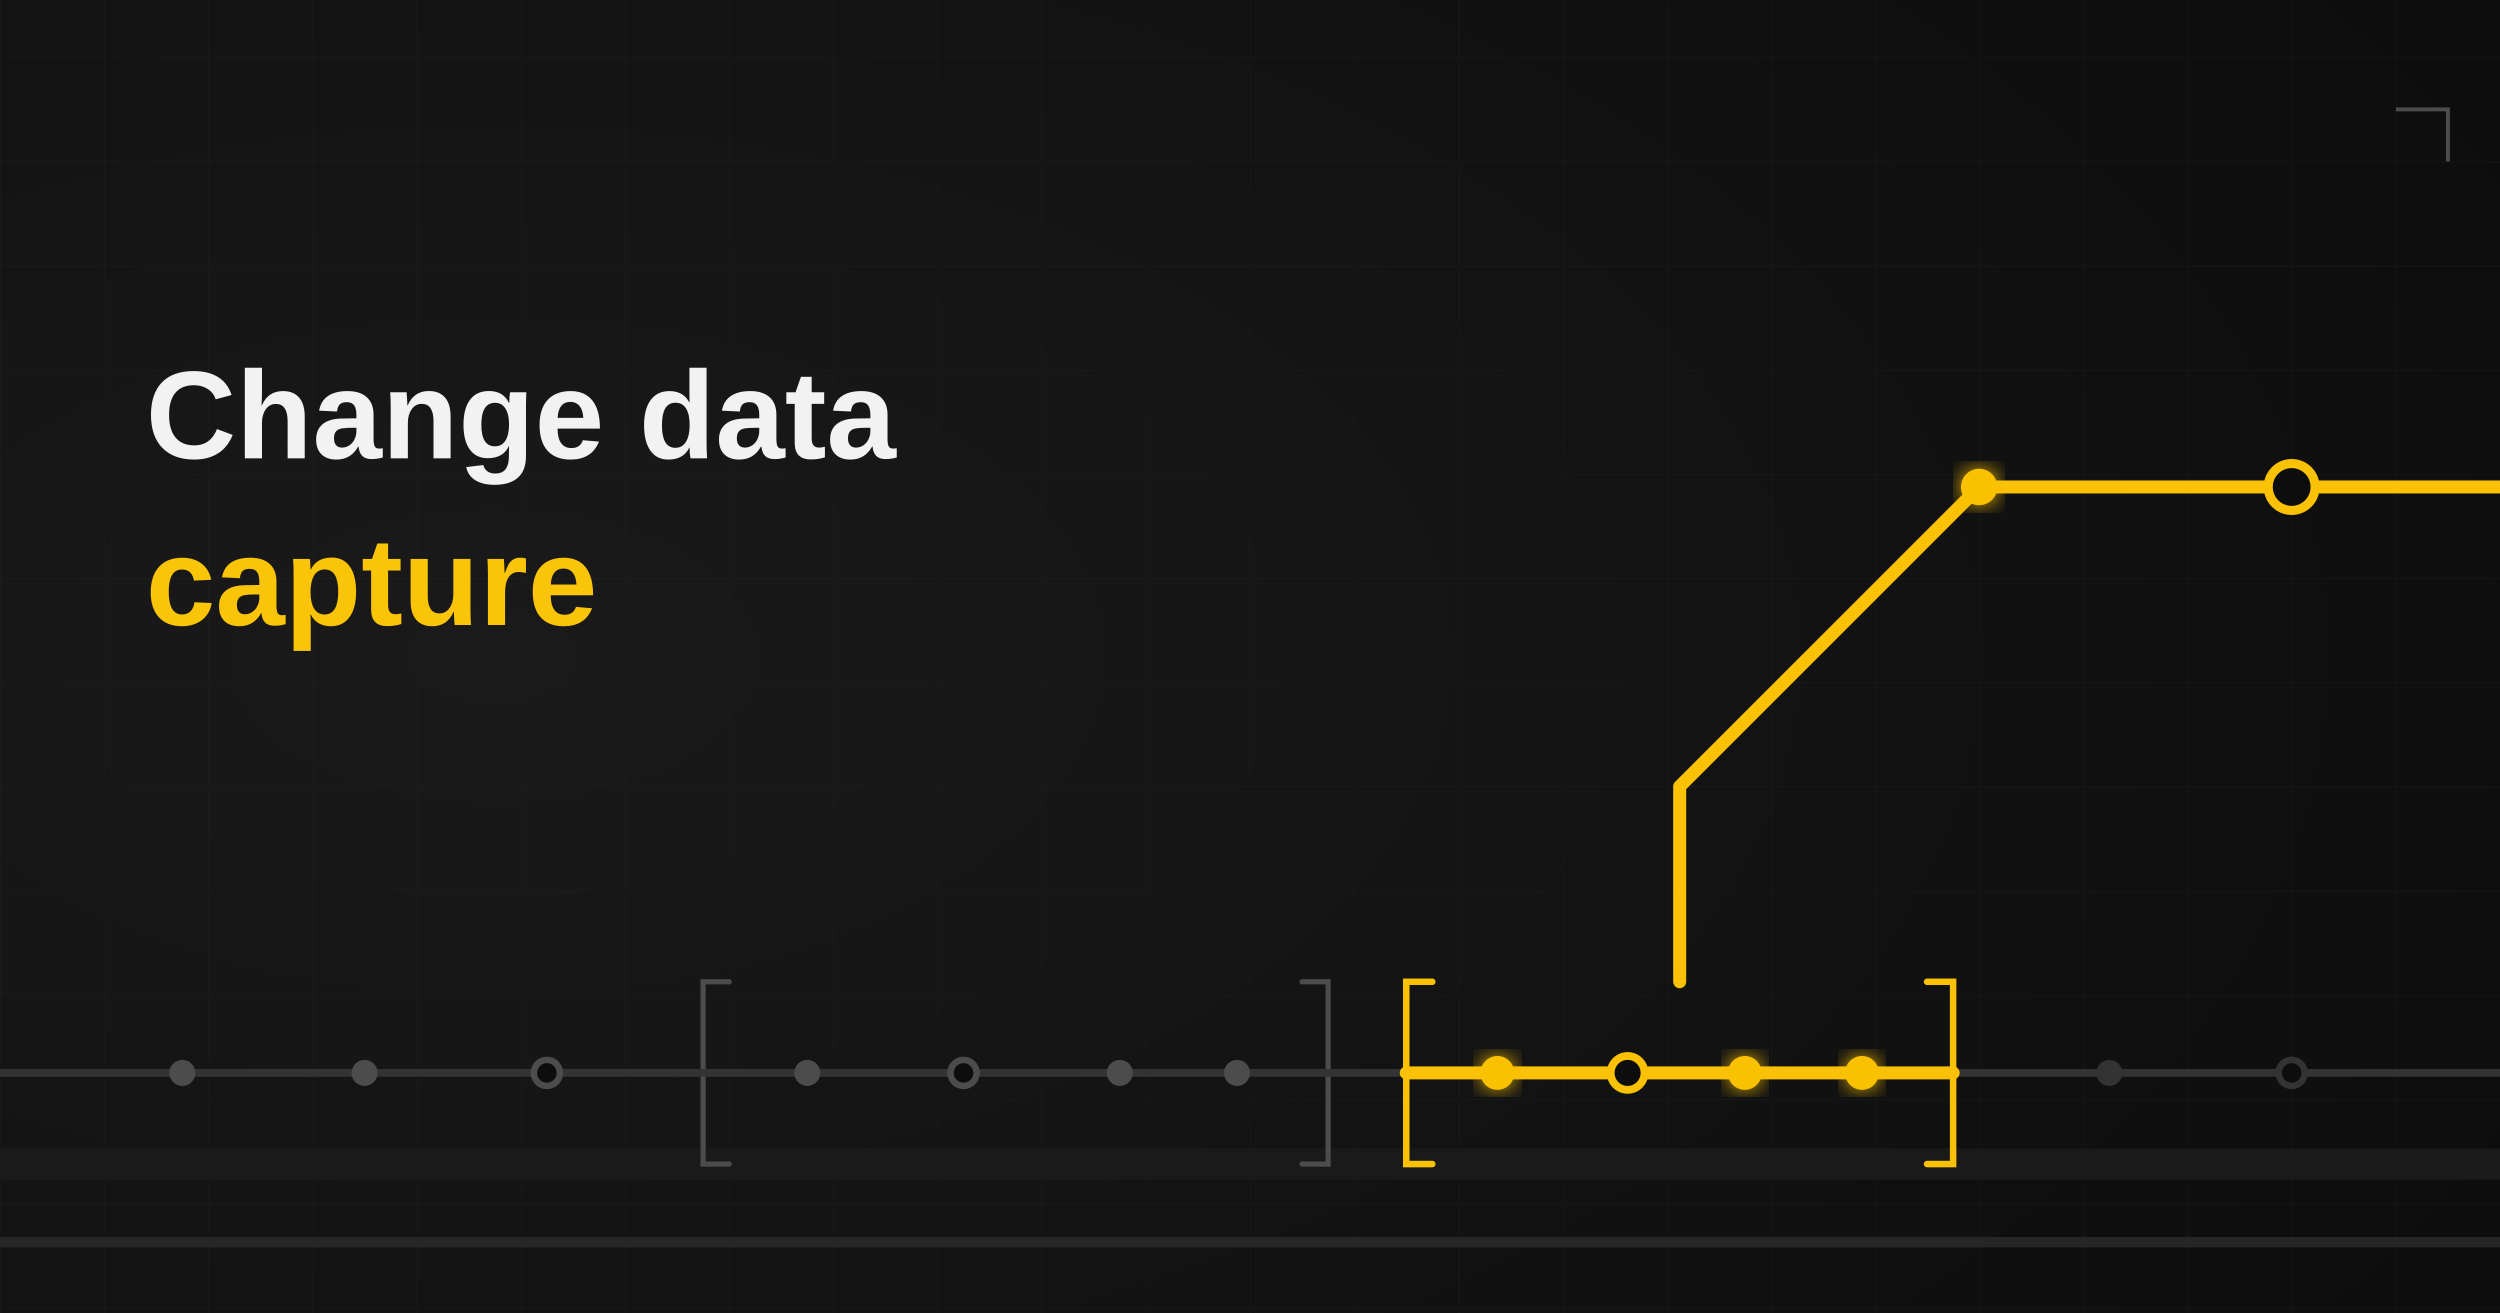
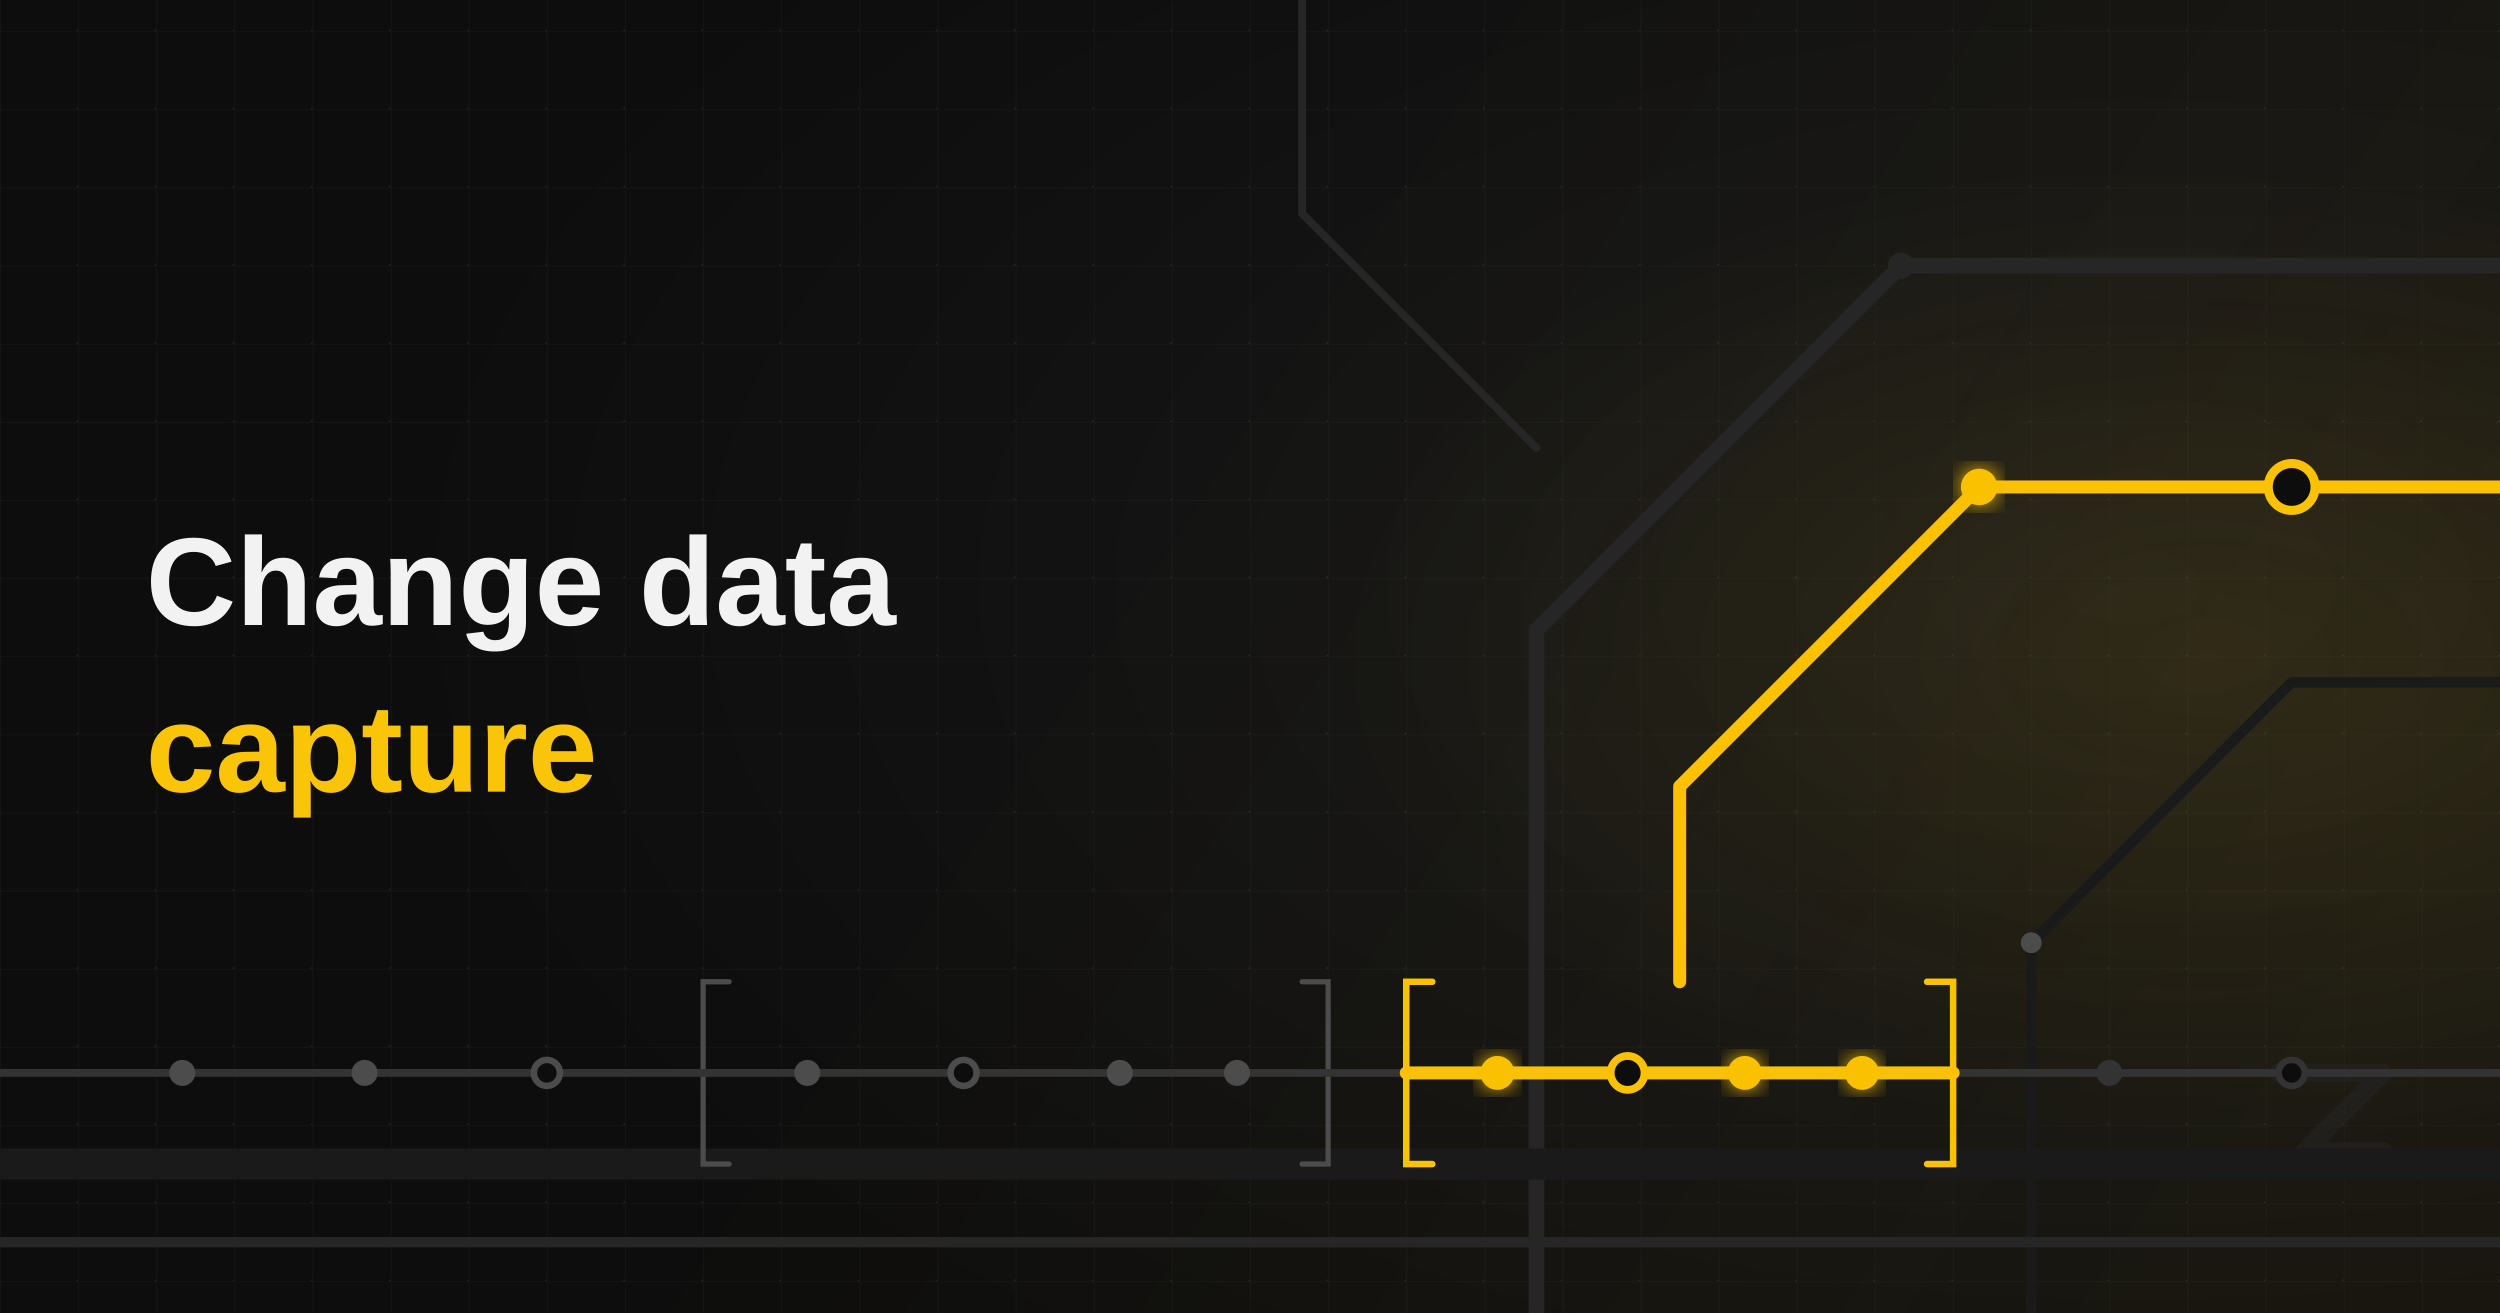
<svg xmlns="http://www.w3.org/2000/svg" width="1200" height="630" viewBox="0 0 1200 630">
  <defs>
-     <radialGradient id="bg-grad-cdc" cx="20%" cy="50%" r="90%">
+     <radialGradient id="bg-glow-cdc" cx="85%" cy="45%" r="70%">
      <stop offset="0%" stop-color="#1A1A1A" />
      <stop offset="100%" stop-color="#0D0D0D" />
    </radialGradient>
+     <radialGradient id="accent-glow-cdc" cx="88%" cy="50%" r="35%">
+       <stop offset="0%" stop-color="#FAC409" stop-opacity="0.08" />
+       <stop offset="100%" stop-color="#FAC409" stop-opacity="0" />
+     </radialGradient>
+     <linearGradient id="sweep-cdc" x1="97%" y1="67%" x2="3%" y2="33%">
+       <stop offset="0%" stop-color="#FAC409" stop-opacity="0.035" />
+       <stop offset="60%" stop-color="#FAC409" stop-opacity="0" />
+     </linearGradient>
    <filter id="yellow-glow-cdc" x="-20%" y="-20%" width="140%" height="140%">
      <feGaussianBlur stdDeviation="8" result="blur" />
      <feComposite in="SourceGraphic" in2="blur" operator="over" />
    </filter>
-     <pattern id="grid-lines-cdc" width="80" height="80" patternUnits="userSpaceOnUse">
-       <path d="M 80 0 L 0 0 0 80" fill="none" stroke="#262626" stroke-width="1" opacity="0.35" />
+     <pattern id="grid-cdc" width="60" height="60" patternUnits="userSpaceOnUse">
+       <path d="M 60 0 L 0 0 0 60" fill="none" stroke="#262626" stroke-width="1" stroke-opacity="0.4" />
+       <circle cx="60" cy="60" r="1.5" fill="#4C4C4C" opacity="0.3" />
    </pattern>
  </defs>
  <svg x="0" y="-22.5" width="1200" height="675" viewBox="0 0 1920 1080">
-     <rect width="1920" height="1080" fill="url(#bg-grad-cdc)" />
-     <rect width="1920" height="1080" fill="url(#grid-lines-cdc)" />
+     <rect width="1920" height="1080" fill="url(#bg-glow-cdc)" />
+     <rect width="1920" height="1080" fill="url(#grid-cdc)" />
+     <rect width="1920" height="1080" fill="url(#accent-glow-cdc)" />
+     <rect width="1920" height="1080" fill="url(#sweep-cdc)" />
+     <g fill="none" stroke-linecap="round" stroke-linejoin="round">
+       <path d="M 1180 1080 L 1180 520 L 1460 240 L 1920 240" stroke="#262626" stroke-width="12" />
+       <path d="M 1560 1080 L 1560 760 L 1760 560 L 1920 560" stroke="#1A1A1A" stroke-width="8" />
+       <path d="M 1000 0 L 1000 200 L 1180 380" stroke="#262626" stroke-width="6" />
+     </g>
+     <circle cx="1460" cy="240" r="10" fill="#262626" />
+     <circle cx="1560" cy="760" r="8" fill="#4C4C4C" />
+     <path d="M 1750 860 L 1830 860 L 1770 920 L 1830 920" fill="none" stroke="#262626" stroke-width="14" stroke-linecap="round" stroke-linejoin="round" opacity="0.5" />
    <g fill="none" stroke-linecap="round" stroke-linejoin="round">
      <path d="M -100 930 L 2020 930" stroke="#1A1A1A" stroke-width="24" />
      <path d="M -100 990 L 2020 990" stroke="#262626" stroke-width="8" />
    </g>
    <g fill="none" stroke="#4C4C4C" stroke-width="4" stroke-linecap="round">
      <path d="M 560 790 L 540 790 L 540 930 L 560 930" />
      <path d="M 1000 790 L 1020 790 L 1020 930 L 1000 930" />
    </g>
    <g fill="none" stroke="hsl(46, 96%, 50%)" stroke-width="5" stroke-linecap="round">
      <path d="M 1100 790 L 1080 790 L 1080 930 L 1100 930" />
      <path d="M 1480 790 L 1500 790 L 1500 930 L 1480 930" />
    </g>
    <path d="M -100 860 L 2020 860" fill="none" stroke="#333333" stroke-width="6" stroke-linecap="round" />
    <path d="M 1080 860 L 1500 860" fill="none" stroke="hsl(46, 96%, 50%)" stroke-width="10" stroke-linecap="round" />
    <g>
      <circle cx="140" cy="860" r="10" fill="#4C4C4C" />
      <circle cx="280" cy="860" r="10" fill="#4C4C4C" />
      <circle cx="420" cy="860" r="10" fill="#0D0D0D" stroke="#4C4C4C" stroke-width="5" />
      <circle cx="620" cy="860" r="10" fill="#4C4C4C" />
      <circle cx="740" cy="860" r="10" fill="#0D0D0D" stroke="#4C4C4C" stroke-width="5" />
      <circle cx="860" cy="860" r="10" fill="#4C4C4C" />
      <circle cx="950" cy="860" r="10" fill="#4C4C4C" />
      <circle cx="1150" cy="860" r="13" fill="hsl(46, 96%, 50%)" filter="url(#yellow-glow-cdc)" />
      <circle cx="1250" cy="860" r="13" fill="#0D0D0D" stroke="hsl(46, 96%, 50%)" stroke-width="6" />
      <circle cx="1340" cy="860" r="13" fill="hsl(46, 96%, 50%)" filter="url(#yellow-glow-cdc)" />
      <circle cx="1430" cy="860" r="13" fill="hsl(46, 96%, 50%)" filter="url(#yellow-glow-cdc)" />
      <circle cx="1620" cy="860" r="10" fill="#333333" />
      <circle cx="1760" cy="860" r="10" fill="#0D0D0D" stroke="#333333" stroke-width="5" />
    </g>
    <path d="M 1290 790 L 1290 640 L 1520 410 L 2020 410" fill="none" stroke="hsl(46, 96%, 50%)" stroke-width="10" stroke-linecap="round" stroke-linejoin="round" />
    <circle cx="1520" cy="410" r="14" fill="hsl(46, 96%, 50%)" filter="url(#yellow-glow-cdc)" />
    <circle cx="1760" cy="410" r="18" fill="#0D0D0D" stroke="hsl(46, 96%, 50%)" stroke-width="7" />
-     <path d="M 1840 120 L 1880 120 L 1880 160" fill="none" stroke="#4C4C4C" stroke-width="3" />
  </svg>
-   <text x="70" y="220" font-family="Arial, sans-serif" font-size="60" font-weight="800" fill="#F2F2F2">Change data</text>
-   <text x="70" y="300" font-family="Arial, sans-serif" font-size="60" font-weight="800" fill="#FAC409">capture</text>
+   <text x="70" y="300" font-family="Arial, sans-serif" font-size="60" font-weight="800" fill="#F2F2F2">Change data</text>
+   <text x="70" y="380" font-family="Arial, sans-serif" font-size="60" font-weight="800" fill="#FAC409">capture</text>
</svg>
